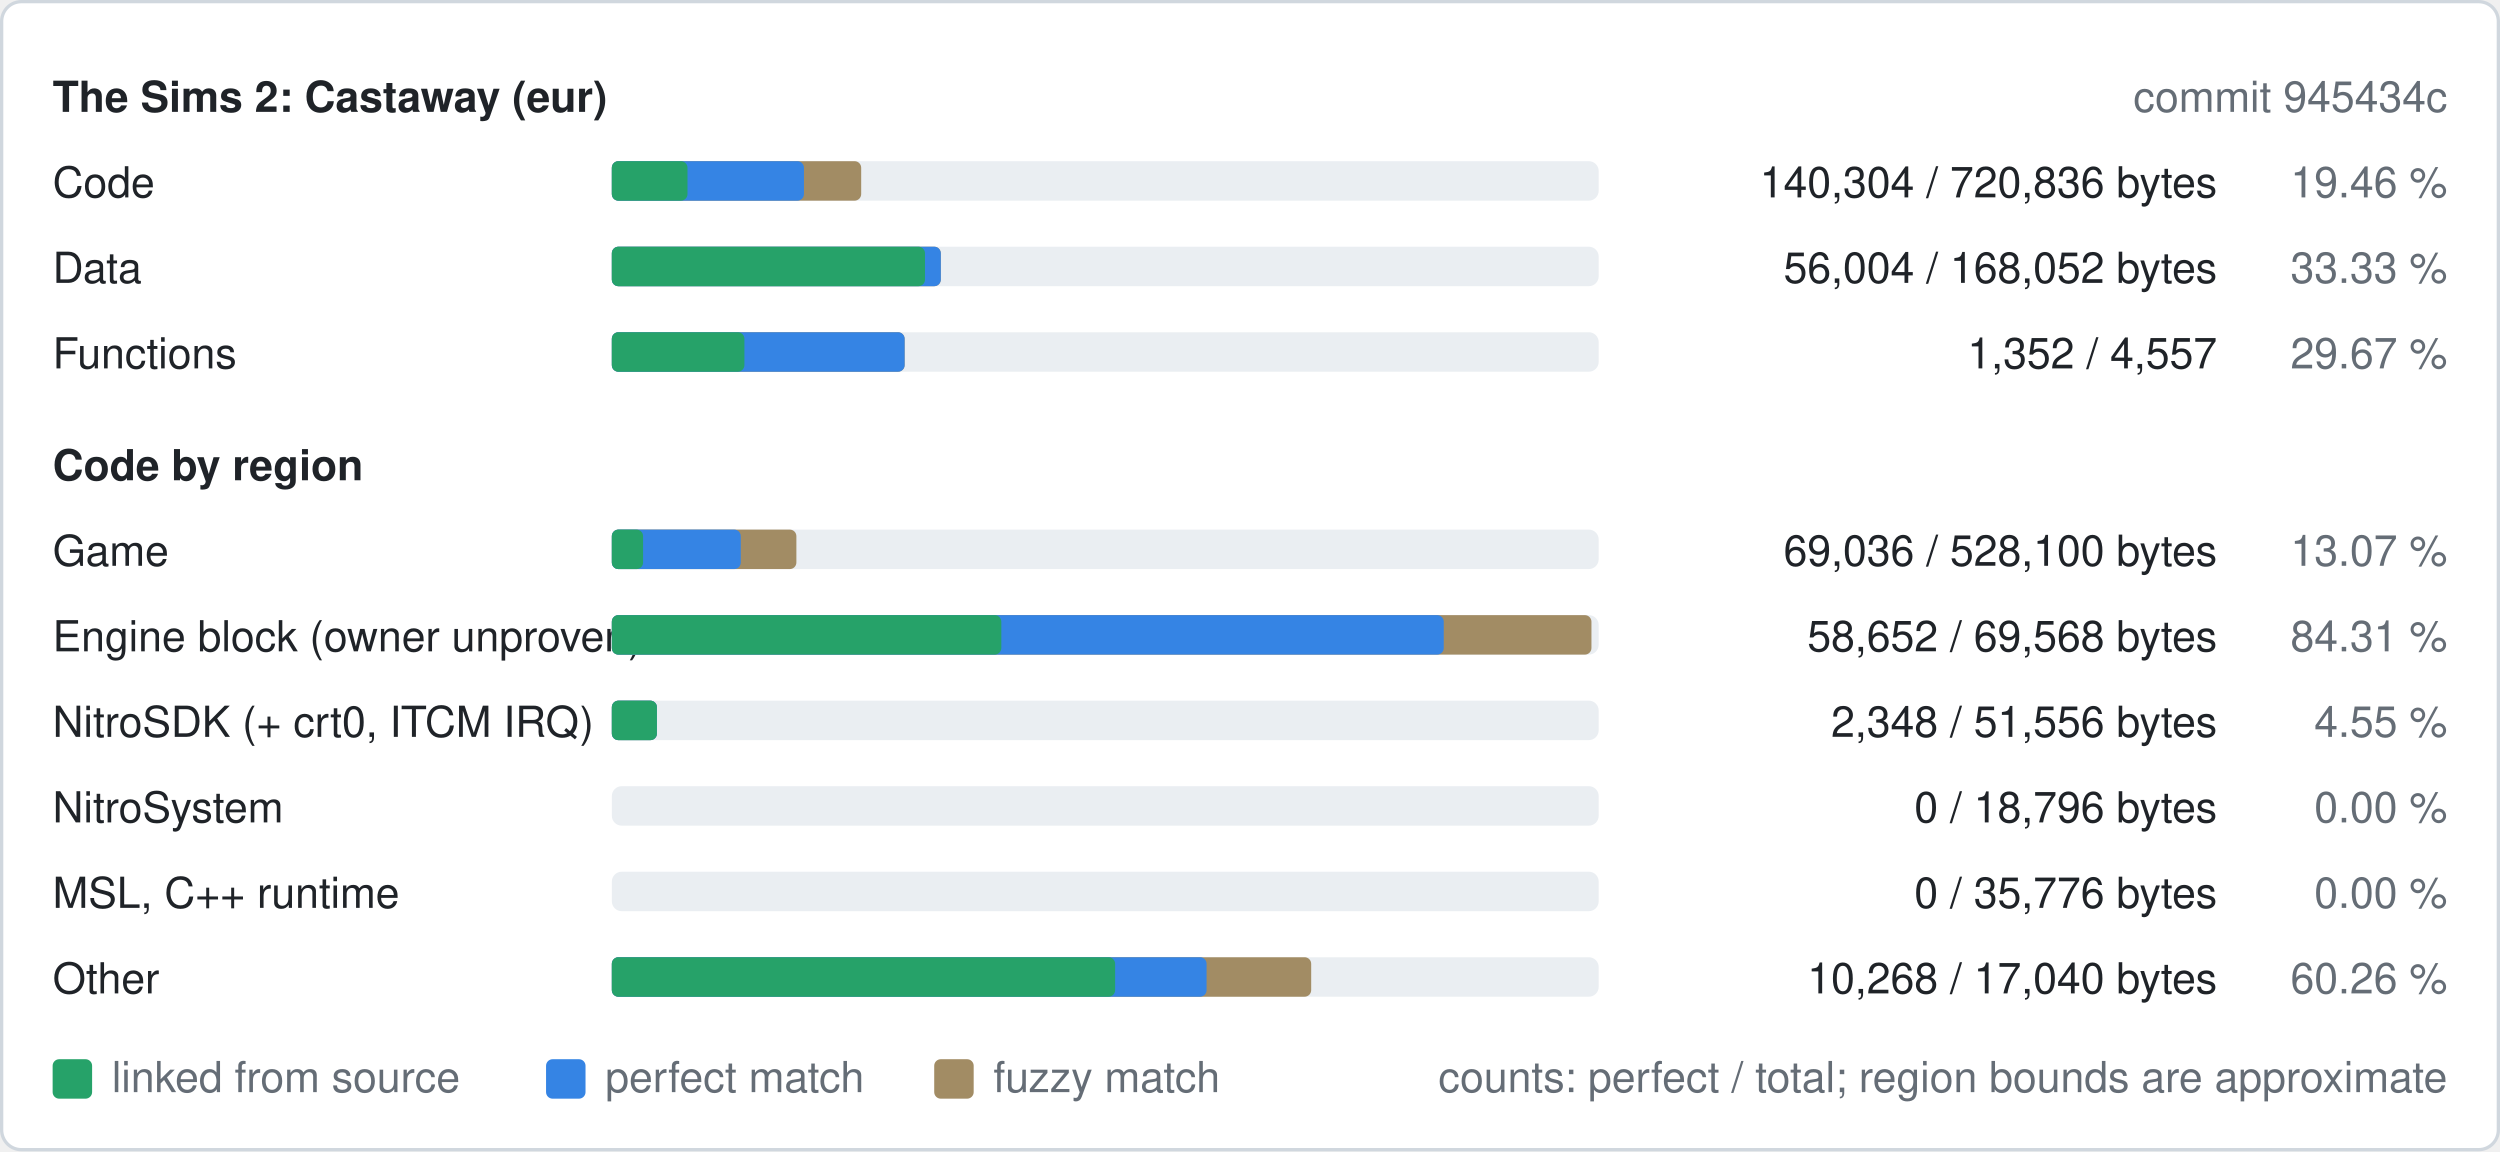
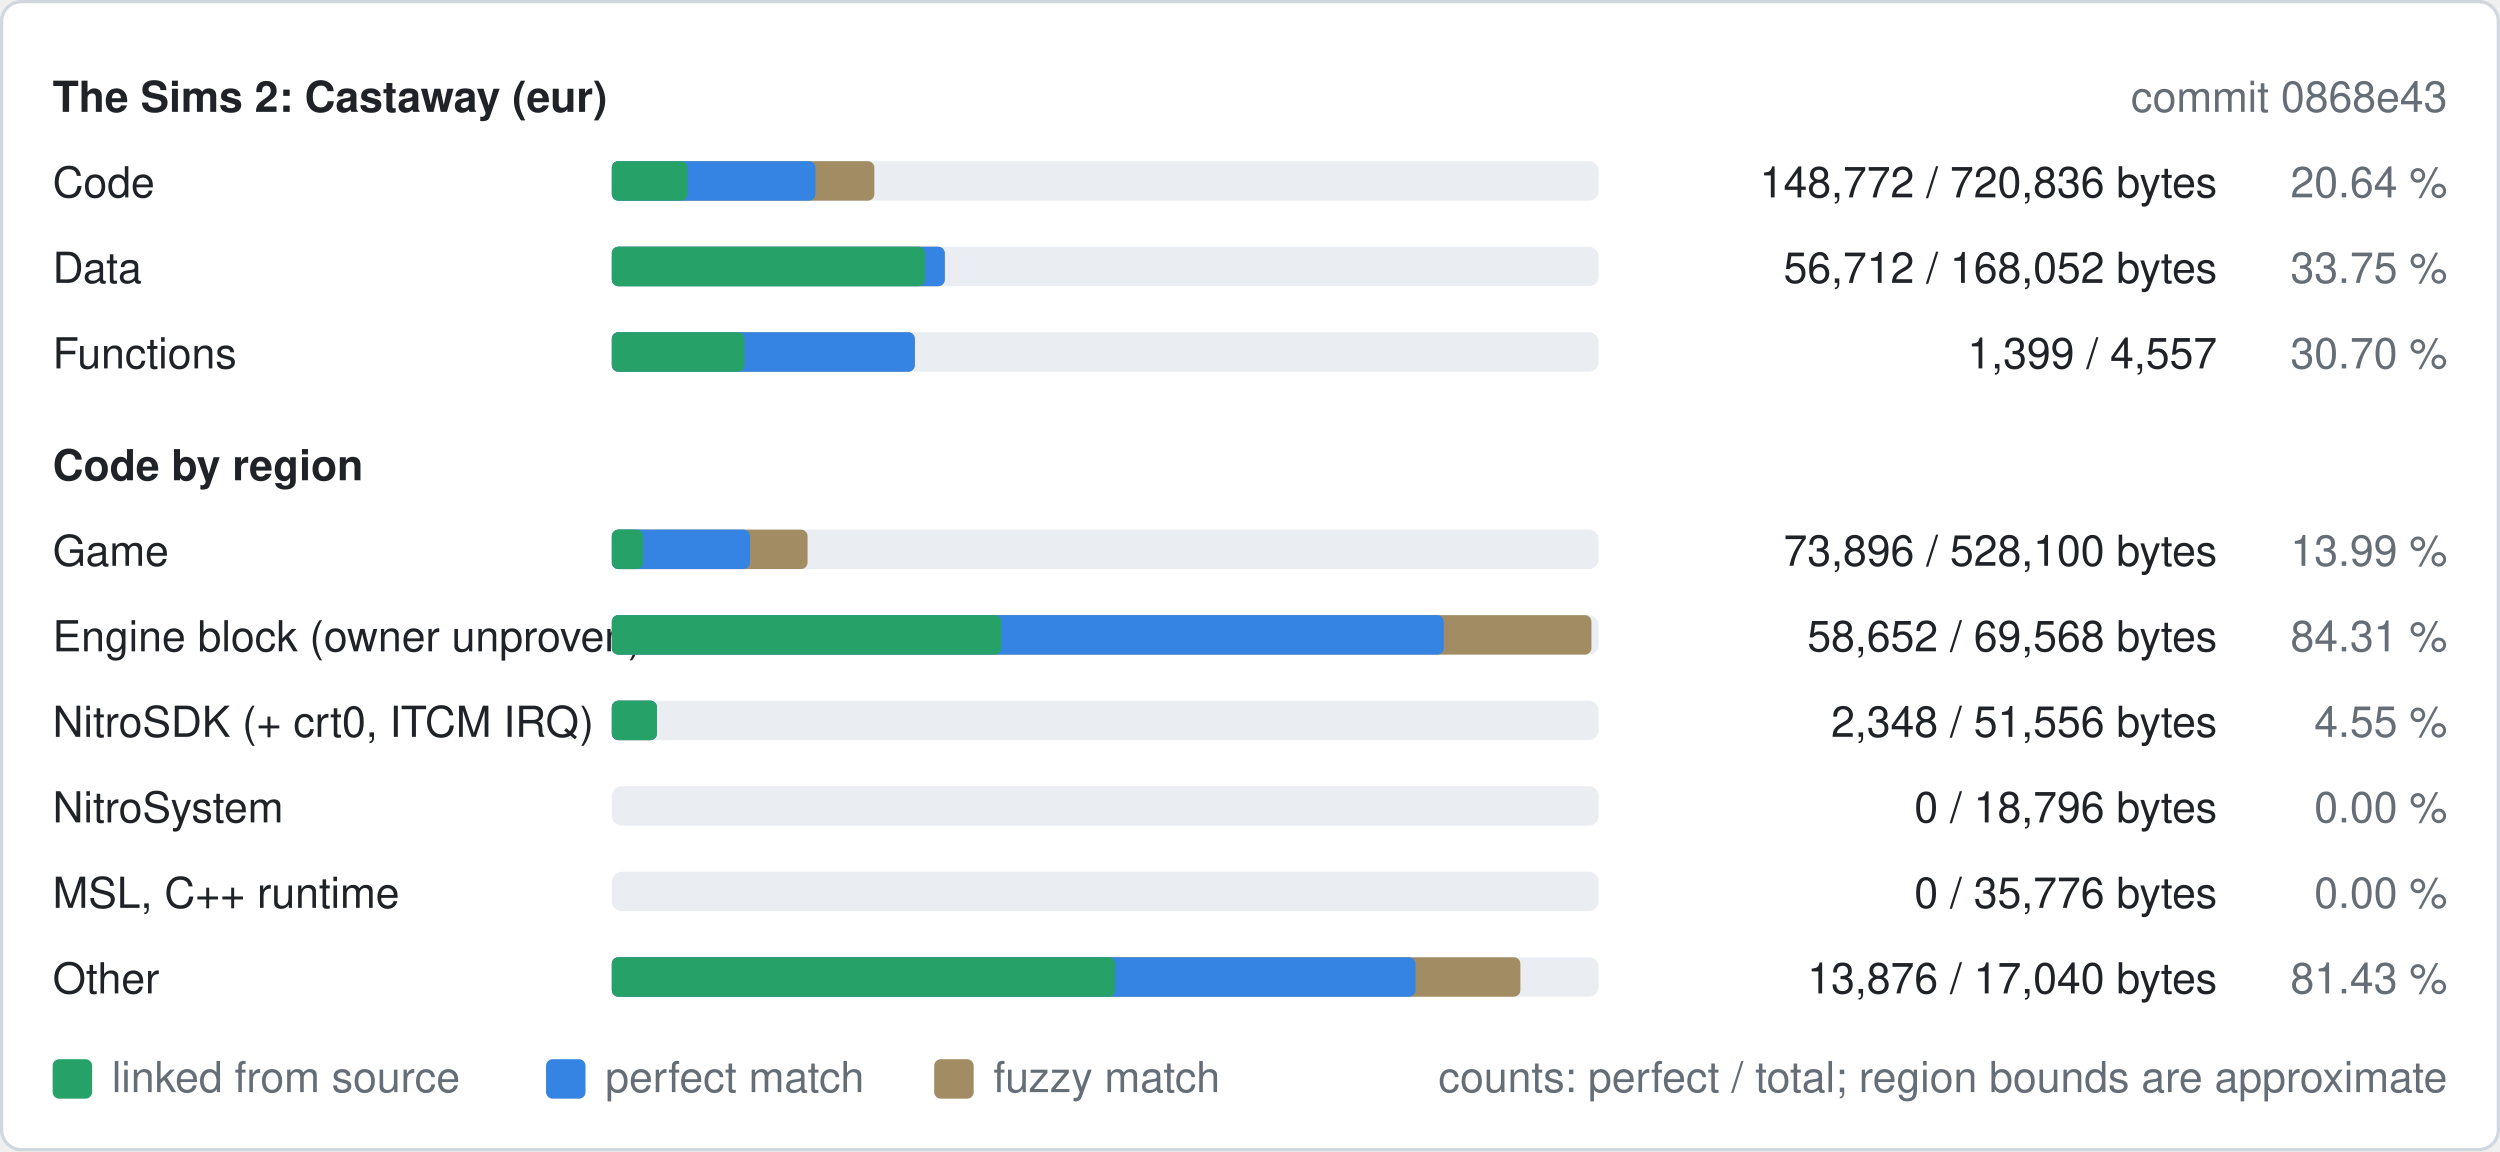
<svg xmlns="http://www.w3.org/2000/svg" width="760" height="350" viewBox="0 0 760 350" role="img" aria-label="Decompilation progress of eur">
  <style>
text{font-family:-apple-system,BlinkMacSystemFont,"Segoe UI",Helvetica,Arial,sans-serif;font-size:13px}
.b{font-weight:600}
.bg{fill:#ffffff;stroke:#d0d7de}.t{fill:#1f2328}.m{fill:#656d76}.track{fill:#eaeef2}.fuzzy{fill:#a28c64}.perfect{fill:#3584e4}.linked{fill:#26a269}
@media (prefers-color-scheme: dark){.bg{fill:#0d1117;stroke:#30363d}.t{fill:#e6edf3}.m{fill:#8d96a0}.track{fill:#21262d}.fuzzy{fill:#a28c64}.perfect{fill:#3584e4}.linked{fill:#2ec27e}}
</style>
  <rect class="bg" x="0.5" y="0.5" width="759" height="349" rx="6" />
  <text class="t b" x="16" y="34">The Sims 2: Castaway (eur)</text>
-   <text class="m" x="744" y="34" text-anchor="end">commit 945434c</text>
+   <text class="m" x="744" y="34" text-anchor="end">commit 0868e43</text>
  <text class="t" x="16" y="60">Code</text>
  <rect class="track" x="186" y="49" width="300" height="12" rx="3" />
-   <rect class="fuzzy" x="186" y="49" width="75.8" height="12" rx="2" />
-   <rect class="perfect" x="186" y="49" width="58.4" height="12" rx="2" />
+   <rect class="fuzzy" x="186" y="49" width="79.8" height="12" rx="2" />
+   <rect class="perfect" x="186" y="49" width="61.9" height="12" rx="2" />
  <rect class="linked" x="186" y="49" width="23.0" height="12" rx="2" />
-   <text class="t" x="674" y="60" text-anchor="end">140,304 / 720,836 bytes</text>
-   <text class="m" x="744" y="60" text-anchor="end">19.46 %</text>
+   <text class="t" x="674" y="60" text-anchor="end">148,772 / 720,836 bytes</text>
+   <text class="m" x="744" y="60" text-anchor="end">20.64 %</text>
  <text class="t" x="16" y="86">Data</text>
  <rect class="track" x="186" y="75" width="300" height="12" rx="3" />
-   <rect class="fuzzy" x="186" y="75" width="100.0" height="12" rx="2" />
-   <rect class="perfect" x="186" y="75" width="100.0" height="12" rx="2" />
+   <rect class="fuzzy" x="186" y="75" width="101.2" height="12" rx="2" />
+   <rect class="perfect" x="186" y="75" width="101.2" height="12" rx="2" />
  <rect class="linked" x="186" y="75" width="95.2" height="12" rx="2" />
-   <text class="t" x="674" y="86" text-anchor="end">56,004 / 168,052 bytes</text>
-   <text class="m" x="744" y="86" text-anchor="end">33.33 %</text>
+   <text class="t" x="674" y="86" text-anchor="end">56,712 / 168,052 bytes</text>
+   <text class="m" x="744" y="86" text-anchor="end">33.75 %</text>
  <text class="t" x="16" y="112">Functions</text>
  <rect class="track" x="186" y="101" width="300" height="12" rx="3" />
-   <rect class="fuzzy" x="186" y="101" width="89.0" height="12" rx="2" />
-   <rect class="perfect" x="186" y="101" width="89.0" height="12" rx="2" />
+   <rect class="fuzzy" x="186" y="101" width="92.1" height="12" rx="2" />
+   <rect class="perfect" x="186" y="101" width="92.1" height="12" rx="2" />
  <rect class="linked" x="186" y="101" width="40.3" height="12" rx="2" />
-   <text class="t" x="674" y="112" text-anchor="end">1,352 / 4,557</text>
-   <text class="m" x="744" y="112" text-anchor="end">29.67 %</text>
+   <text class="t" x="674" y="112" text-anchor="end">1,399 / 4,557</text>
+   <text class="m" x="744" y="112" text-anchor="end">30.70 %</text>
  <text class="t b" x="16" y="146">Code by region</text>
  <text class="t" x="16" y="172">Game</text>
  <rect class="track" x="186" y="161" width="300" height="12" rx="3" />
-   <rect class="fuzzy" x="186" y="161" width="56.1" height="12" rx="2" />
-   <rect class="perfect" x="186" y="161" width="39.2" height="12" rx="2" />
+   <rect class="fuzzy" x="186" y="161" width="59.5" height="12" rx="2" />
+   <rect class="perfect" x="186" y="161" width="42.0" height="12" rx="2" />
  <rect class="linked" x="186" y="161" width="9.5" height="12" rx="2" />
-   <text class="t" x="674" y="172" text-anchor="end">69,036 / 528,100 bytes</text>
-   <text class="m" x="744" y="172" text-anchor="end">13.07 %</text>
+   <text class="t" x="674" y="172" text-anchor="end">73,896 / 528,100 bytes</text>
+   <text class="m" x="744" y="172" text-anchor="end">13.99 %</text>
  <text class="t" x="16" y="198">Engine block (owner unproven)</text>
  <rect class="track" x="186" y="187" width="300" height="12" rx="3" />
  <rect class="fuzzy" x="186" y="187" width="297.8" height="12" rx="2" />
  <rect class="perfect" x="186" y="187" width="252.9" height="12" rx="2" />
  <rect class="linked" x="186" y="187" width="118.4" height="12" rx="2" />
  <text class="t" x="674" y="198" text-anchor="end">58,652 / 69,568 bytes</text>
  <text class="m" x="744" y="198" text-anchor="end">84.31 %</text>
  <text class="t" x="16" y="224">NitroSDK (+ crt0, ITCM IRQ)</text>
  <rect class="track" x="186" y="213" width="300" height="12" rx="3" />
  <rect class="fuzzy" x="186" y="213" width="13.7" height="12" rx="2" />
  <rect class="perfect" x="186" y="213" width="13.7" height="12" rx="2" />
  <rect class="linked" x="186" y="213" width="13.7" height="12" rx="2" />
  <text class="t" x="674" y="224" text-anchor="end">2,348 / 51,556 bytes</text>
  <text class="m" x="744" y="224" text-anchor="end">4.55 %</text>
  <text class="t" x="16" y="250">NitroSystem</text>
  <rect class="track" x="186" y="239" width="300" height="12" rx="3" />
  <text class="t" x="674" y="250" text-anchor="end">0 / 18,796 bytes</text>
  <text class="m" x="744" y="250" text-anchor="end">0.00 %</text>
  <text class="t" x="16" y="276">MSL, C++ runtime</text>
  <rect class="track" x="186" y="265" width="300" height="12" rx="3" />
  <text class="t" x="674" y="276" text-anchor="end">0 / 35,776 bytes</text>
  <text class="m" x="744" y="276" text-anchor="end">0.00 %</text>
  <text class="t" x="16" y="302">Other</text>
  <rect class="track" x="186" y="291" width="300" height="12" rx="3" />
-   <rect class="fuzzy" x="186" y="291" width="212.6" height="12" rx="2" />
-   <rect class="perfect" x="186" y="291" width="180.8" height="12" rx="2" />
+   <rect class="fuzzy" x="186" y="291" width="276.2" height="12" rx="2" />
+   <rect class="perfect" x="186" y="291" width="244.3" height="12" rx="2" />
  <rect class="linked" x="186" y="291" width="153.0" height="12" rx="2" />
-   <text class="t" x="674" y="302" text-anchor="end">10,268 / 17,040 bytes</text>
-   <text class="m" x="744" y="302" text-anchor="end">60.26 %</text>
+   <text class="t" x="674" y="302" text-anchor="end">13,876 / 17,040 bytes</text>
+   <text class="m" x="744" y="302" text-anchor="end">81.43 %</text>
  <rect class="linked" x="16" y="322" width="12" height="12" rx="2" />
  <text class="m" x="34" y="332">linked from source</text>
  <rect class="perfect" x="166" y="322" width="12" height="12" rx="2" />
  <text class="m" x="184" y="332">perfect match</text>
  <rect class="fuzzy" x="284" y="322" width="12" height="12" rx="2" />
  <text class="m" x="302" y="332">fuzzy match</text>
  <text class="m" x="744" y="332" text-anchor="end">counts: perfect / total; region bounds are approximate</text>
</svg>
